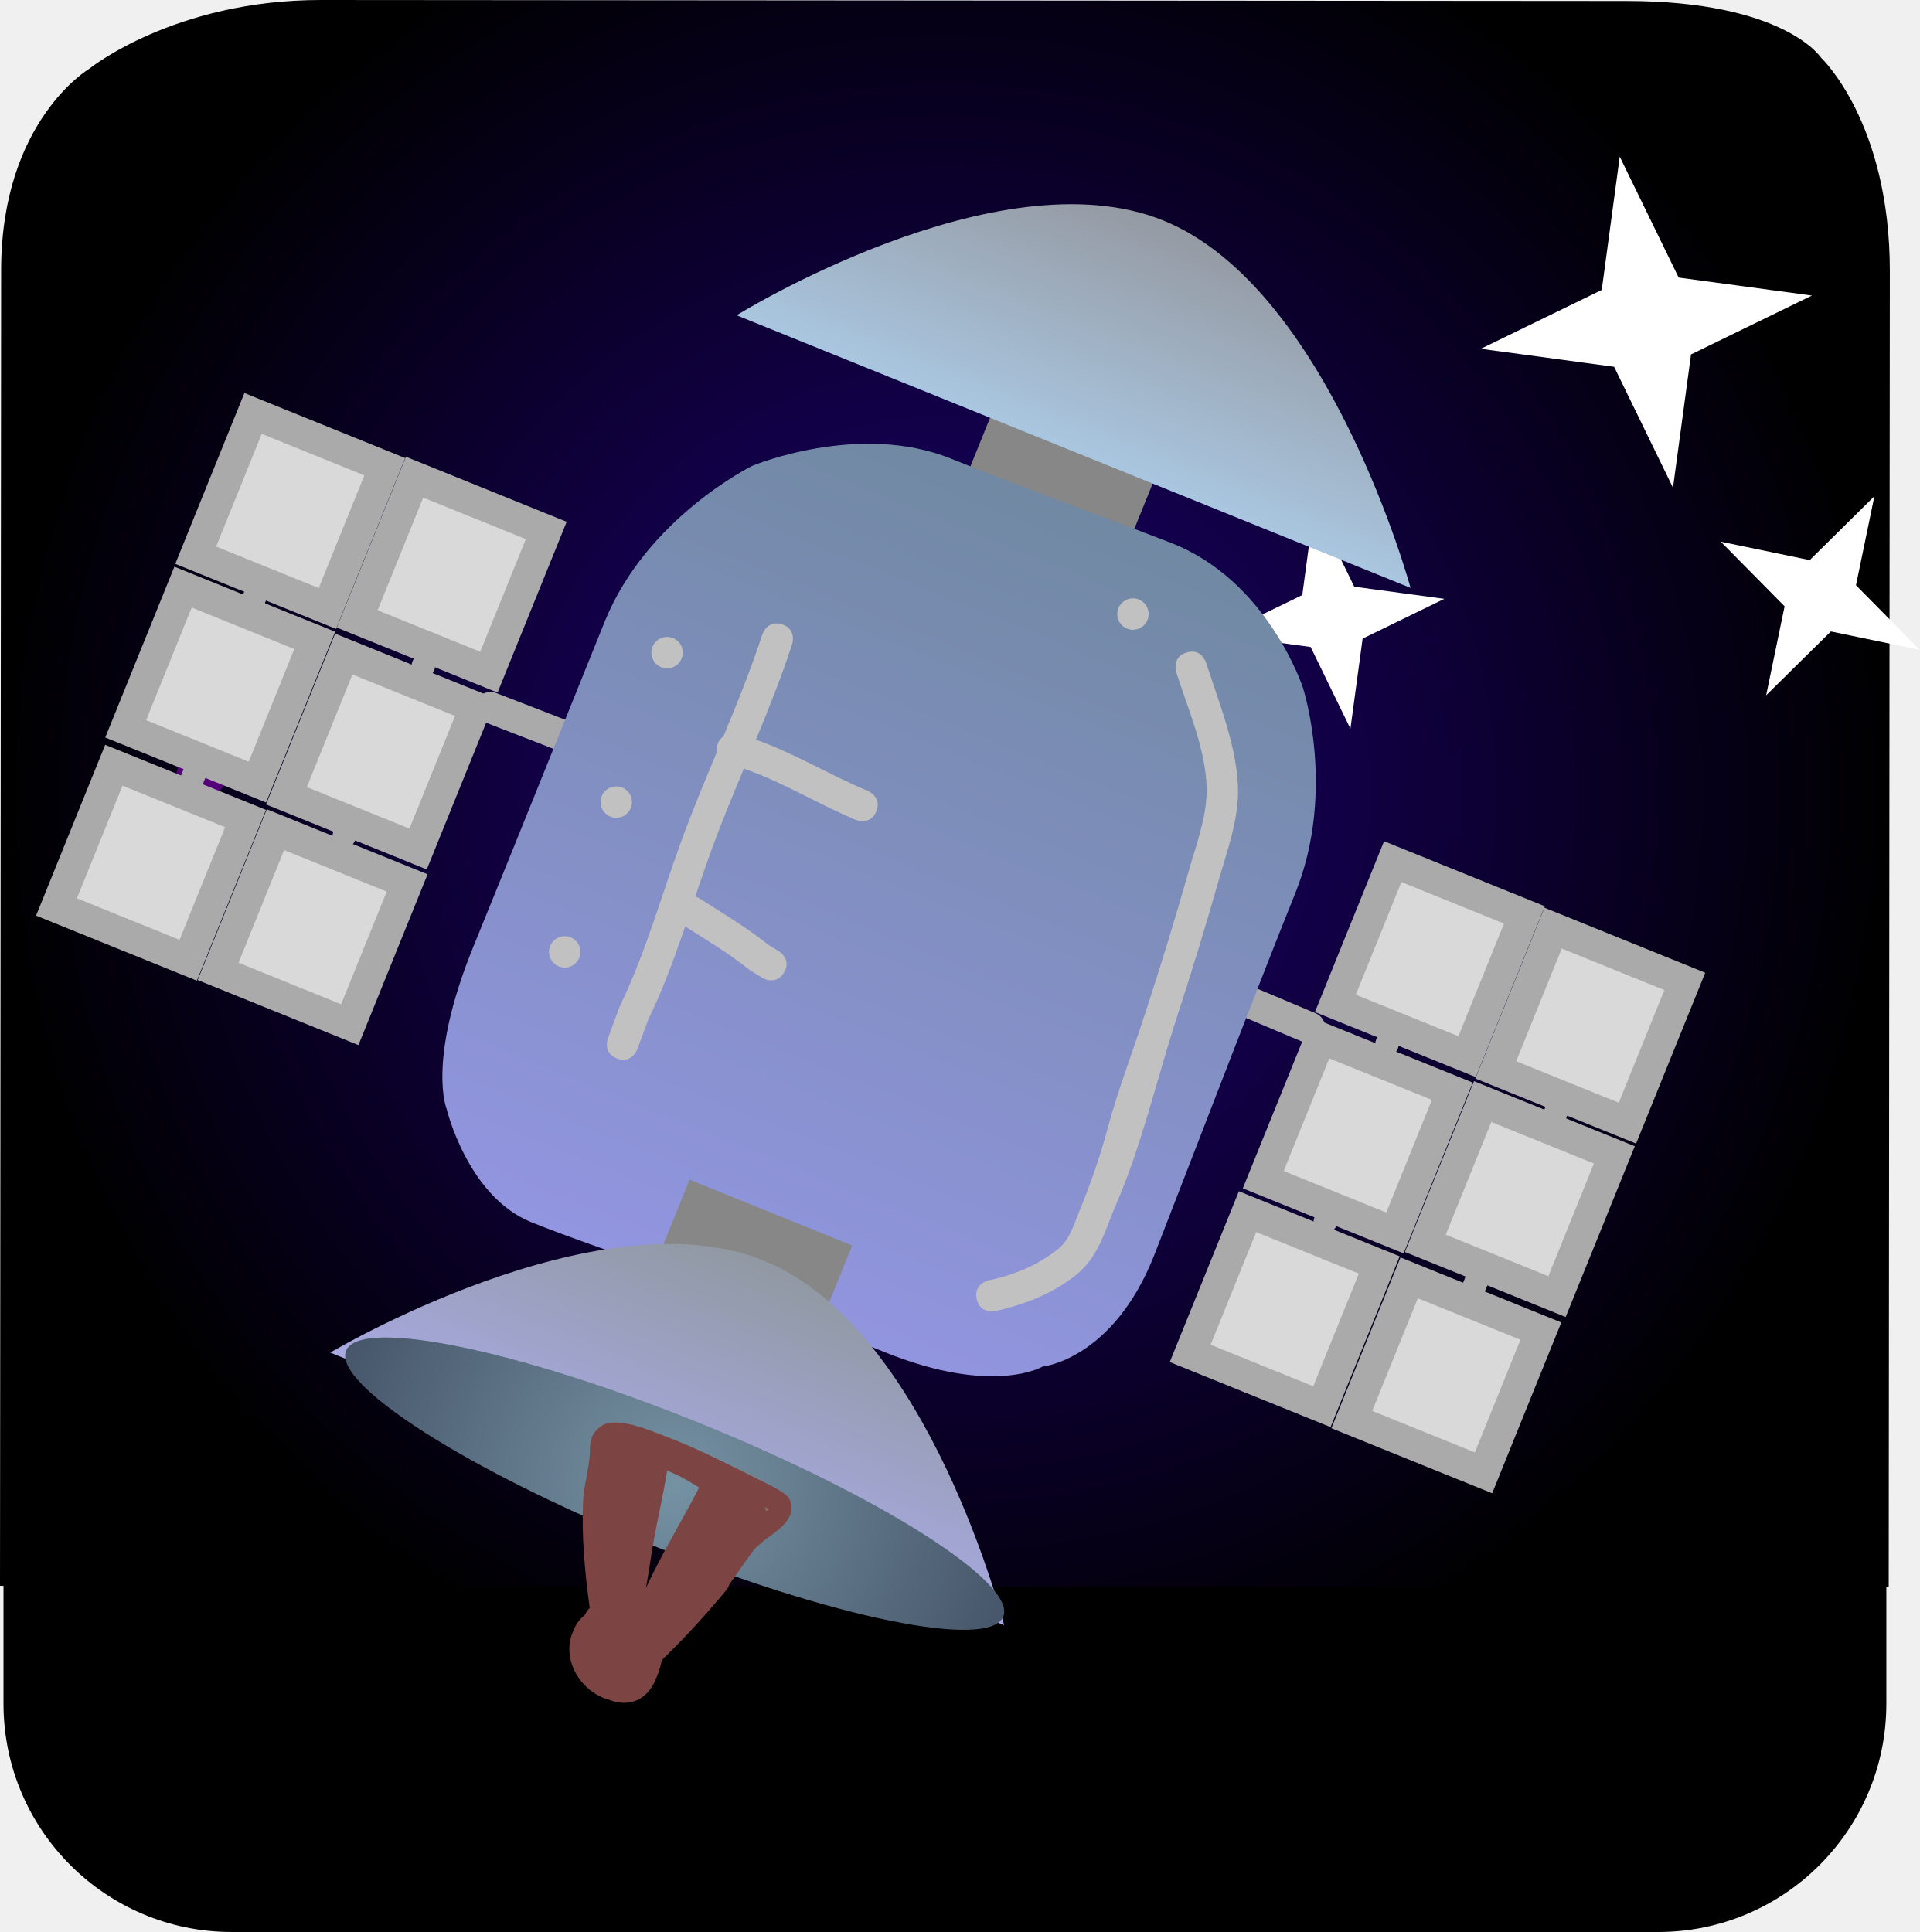
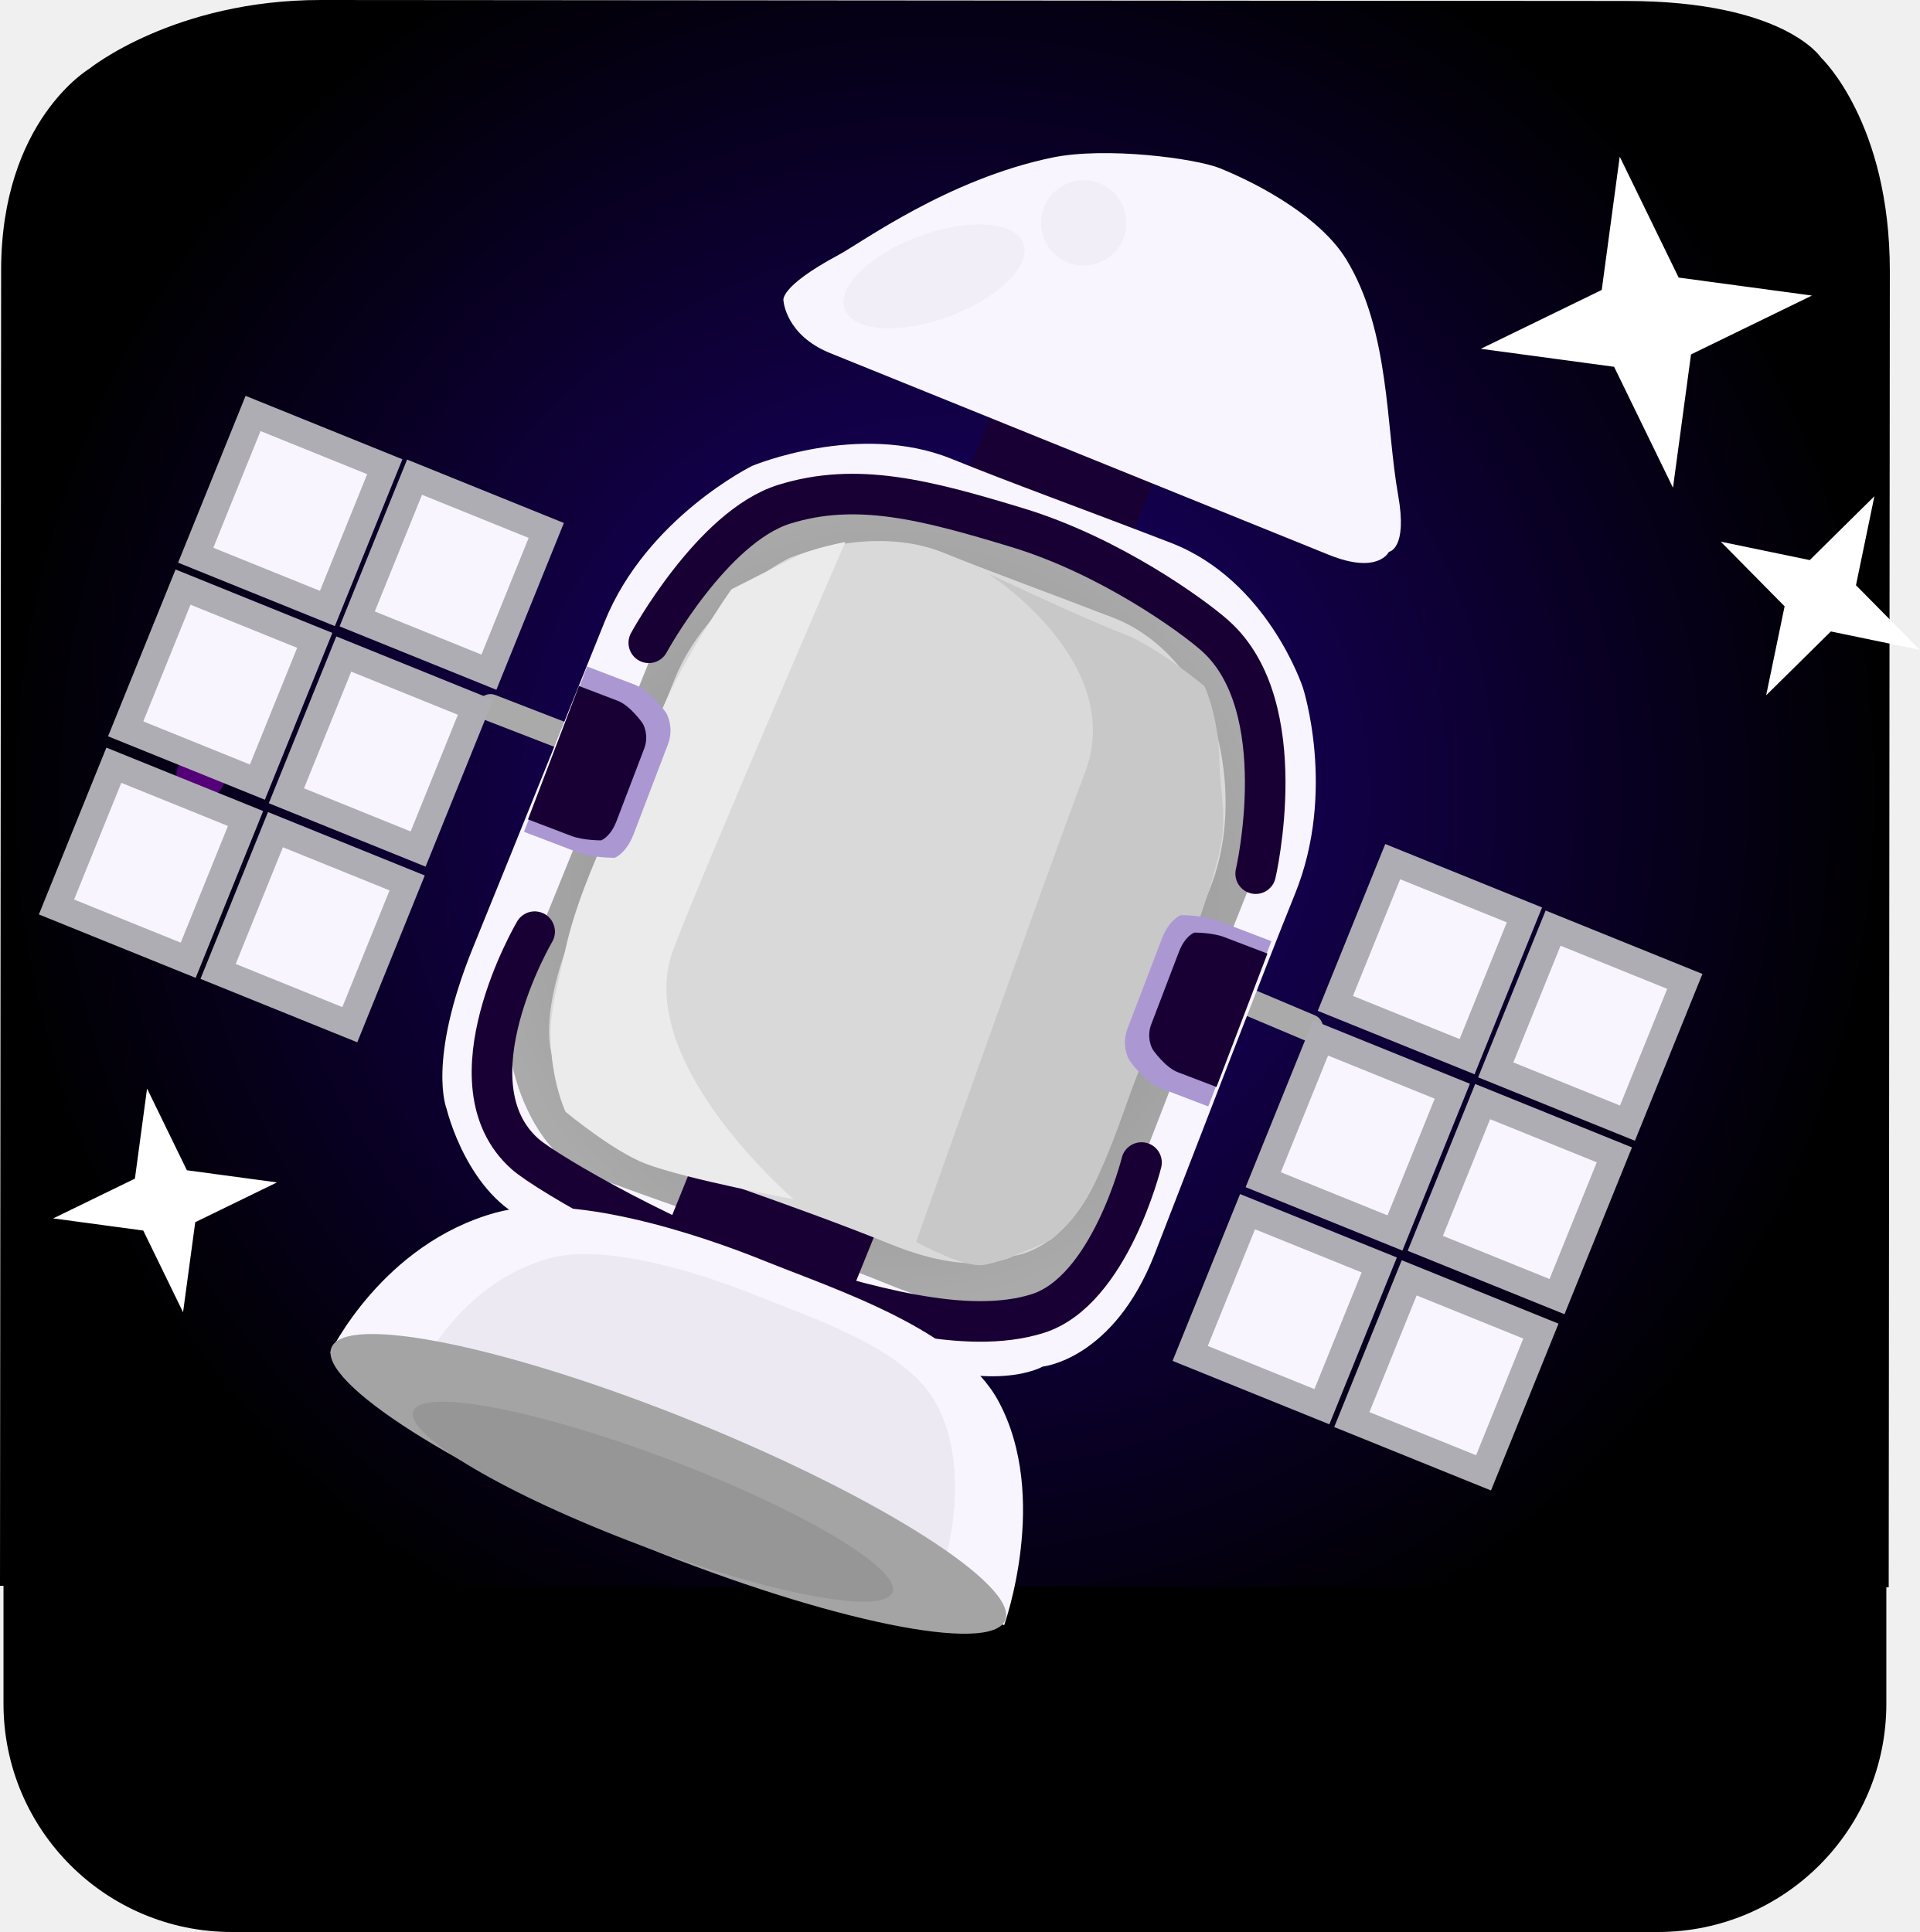
- <svg xmlns="http://www.w3.org/2000/svg" version="1.1" width="305.893" height="307.889" viewBox="0,0,305.893,307.889">
+ <svg xmlns="http://www.w3.org/2000/svg" version="1.1" width="354.893" height="357.209" viewBox="0,0,354.893,357.209">
  <defs>
-     <radialGradient cx="233.11" cy="158.308" r="150.556" gradientUnits="userSpaceOnUse" id="color-1">
+     <radialGradient cx="236.727" cy="148.633" r="174.674" gradientUnits="userSpaceOnUse" id="color-1">
      <stop offset="0" stop-color="#1e0077" />
      <stop offset="1" stop-color="#000000" />
    </radialGradient>
-     <linearGradient x1="298.899" y1="254.096" x2="316.616" y2="254.096" gradientUnits="userSpaceOnUse" id="color-2">
+     <linearGradient x1="313.055" y1="259.766" x2="333.611" y2="259.766" gradientUnits="userSpaceOnUse" id="color-2">
      <stop offset="0" stop-color="#ffffff" />
      <stop offset="1" stop-color="#ffffff" />
    </linearGradient>
-     <linearGradient x1="293.604" y1="203.881" x2="304.914" y2="203.881" gradientUnits="userSpaceOnUse" id="color-3">
+     <linearGradient x1="306.912" y1="201.507" x2="320.034" y2="201.507" gradientUnits="userSpaceOnUse" id="color-3">
      <stop offset="0" stop-color="#ffffff" />
      <stop offset="1" stop-color="#ffffff" />
    </linearGradient>
-     <linearGradient x1="251.129" y1="111.06" x2="199.153" y2="239.533" gradientUnits="userSpaceOnUse" id="color-4">
-       <stop offset="0" stop-color="#7189a3" />
-       <stop offset="1" stop-color="#9295e0" />
-     </linearGradient>
-     <linearGradient x1="268.284" y1="67.528" x2="253.61" y2="103.798" gradientUnits="userSpaceOnUse" id="color-5">
-       <stop offset="0" stop-color="#959aa3" />
-       <stop offset="1" stop-color="#a9c6e0" />
-     </linearGradient>
-     <linearGradient x1="203.531" y1="232.84" x2="188.857" y2="269.109" gradientUnits="userSpaceOnUse" id="color-6">
-       <stop offset="0" stop-color="#9199a3" />
-       <stop offset="1" stop-color="#a7a9e0" />
-     </linearGradient>
-     <radialGradient cx="190.053" cy="268.272" r="56.484" gradientUnits="userSpaceOnUse" id="color-7">
-       <stop offset="0" stop-color="#7592a3" />
-       <stop offset="1" stop-color="#47566a" />
+     <radialGradient cx="226.319" cy="169.139" r="74.459" gradientUnits="userSpaceOnUse" id="color-4">
+       <stop offset="0" stop-color="#868686" />
+       <stop offset="1" stop-color="#aaaaaa" />
    </radialGradient>
  </defs>
-   <g transform="translate(-82.55316,-31.83288)">
+   <g transform="translate(-62.05373,-1.89894)">
    <g data-paper-data="{&quot;isPaintingLayer&quot;:true}" fill-rule="nonzero" stroke-linejoin="miter" stroke-miterlimit="10" stroke-dasharray="" stroke-dashoffset="0" style="mix-blend-mode: normal">
-       <path d="M346.73,339.722h-227.24c-20.092,0 -36.38,-16.288 -36.38,-36.38v-49.48h300v49.48c0,20.092 -16.288,36.38 -36.38,36.38z" fill="#000000" stroke="none" stroke-width="1" stroke-linecap="butt" />
-       <path d="M383.523,241.724c-0.02,23.78 -0.037,43.058 -0.037,43.058l-300.933,-0.226c0,0 0.017,-19.278 0.037,-43.058l0.143,-166.645c0.02,-23.78 14.037,-32.058 14.037,-32.058c0,0 13.543,-10.979 36.942,-10.962c36.722,0.028 146.887,0.11 208,0.156c25.149,0.019 30.991,9.031 30.991,9.031c0,0 10.983,10.278 10.963,34.058z" fill="url(#color-1)" stroke="none" stroke-width="1" stroke-linecap="butt" />
-       <path d="M350.018,76.068l21.235,2.866l-19.265,9.381l-2.872,21.244l-9.382,-19.272l-21.235,-2.866l19.265,-9.381l2.865,-21.242z" fill="#ffffff" stroke="none" stroke-width="1" stroke-linecap="butt" />
-       <path d="M298.329,125.33l14.349,1.937l-13.018,6.339l-1.941,14.355l-6.34,-13.023l-14.349,-1.937l13.018,-6.339l1.936,-14.354z" fill="#ffffff" stroke="none" stroke-width="1" stroke-linecap="butt" />
-       <path d="M378.271,125.098l10.175,10.302l-14.178,-2.938l-10.309,10.177l2.94,-14.183l-10.175,-10.302l14.178,2.938l10.304,-10.179z" fill="#ffffff" stroke="none" stroke-width="1" stroke-linecap="butt" />
-       <path d="M316.616,254.096c0,4.891 -3.966,8.856 -8.859,8.856c-4.893,0 -8.859,-3.965 -8.859,-8.856c0,-4.891 3.966,-8.856 8.859,-8.856c4.893,0 8.859,3.965 8.859,8.856z" fill="url(#color-2)" stroke="none" stroke-width="0" stroke-linecap="butt" />
-       <path d="M304.914,203.881c0,3.122 -2.532,5.653 -5.655,5.653c-3.123,0 -5.655,-2.531 -5.655,-5.653c0,-3.122 2.532,-5.653 5.655,-5.653c3.123,0 5.655,2.531 5.655,5.653z" fill="url(#color-3)" stroke="none" stroke-width="0" stroke-linecap="butt" />
-       <path d="M118.428,155.5c0,2.07 -1.743,3.748 -3.893,3.748c-2.15,0 -3.893,-1.678 -3.893,-3.748c0,-2.07 1.743,-3.748 3.893,-3.748c2.15,0 3.893,1.678 3.893,3.748z" fill="#530079" stroke="none" stroke-width="0" stroke-linecap="butt" />
-       <path d="M182.896,153.198l-22.184,-8.593" fill="none" stroke="#aaaaaa" stroke-width="5" stroke-linecap="round" />
-       <path d="M113.735,120.311l9.138,-22.588l20.985,8.49l-9.138,22.588z" fill="#d9d9d9" stroke="#aaaaaa" stroke-width="5" stroke-linecap="butt" />
-       <path d="M139.466,130.464l9.138,-22.588l20.985,8.49l-9.138,22.588z" fill="#d9d9d9" stroke="#aaaaaa" stroke-width="5" stroke-linecap="butt" />
-       <path d="M128.188,158.648l9.138,-22.588l20.985,8.49l-9.138,22.588z" fill="#d9d9d9" stroke="#aaaaaa" stroke-width="5" stroke-linecap="butt" />
-       <path d="M102.579,147.983l9.138,-22.588l20.985,8.49l-9.138,22.588z" fill="#d9d9d9" stroke="#aaaaaa" stroke-width="5" stroke-linecap="butt" />
-       <path d="M117.303,186.639l9.138,-22.588l20.985,8.49l-9.138,22.588z" fill="#d9d9d9" stroke="#aaaaaa" stroke-width="5" stroke-linecap="butt" />
-       <path d="M91.554,176.372l9.138,-22.588l20.985,8.49l-9.138,22.588z" fill="#d9d9d9" stroke="#aaaaaa" stroke-width="5" stroke-linecap="butt" />
-       <path d="M124.796,127.846c0.026,0.475 -0.052,1.721 -1.536,1.982c-1.842,0.324 -2.166,-1.518 -2.166,-1.518l0.069,-1.513c0.276,-0.604 0.552,-1.207 0.828,-1.811c0,0 0.778,-1.701 2.479,-0.923c1.701,0.778 0.923,2.479 0.923,2.479c-0.199,0.435 -0.398,0.869 -0.596,1.304z" fill="#aaaaaa" stroke="none" stroke-width="0.5" stroke-linecap="butt" />
-       <path d="M148.274,137.236c0.387,-0.958 1.478,-1.42 2.435,-1.032c0.958,0.387 1.42,1.478 1.032,2.435c-0.387,0.958 -1.478,1.42 -2.435,1.032c-0.958,-0.387 -1.42,-1.478 -1.032,-2.435z" fill="#aaaaaa" stroke="none" stroke-width="0.5" stroke-linecap="butt" />
-       <path d="M139.188,165.645c-0.002,0.005 -0.003,0.009 -0.004,0.014c0,0 -0.579,1.778 -2.358,1.199c-1.778,-0.579 -1.199,-2.358 -1.199,-2.358c0.197,-0.604 0.393,-1.208 0.59,-1.812l1.77,1.272l1.787,-0.114c-0.123,0.378 -0.246,0.756 -0.369,1.134l0.069,0.049c0,0 -0.076,0.294 -0.285,0.615z" fill="#aaaaaa" stroke="none" stroke-width="0.5" stroke-linecap="butt" />
-       <path d="M115.157,152.786c1.512,1.101 0.411,2.613 0.411,2.613l-0.207,0.19c-0.243,0.601 -0.486,1.202 -0.73,1.803c0,0 -0.701,1.734 -2.435,1.032c-1.734,-0.701 -1.032,-2.435 -1.032,-2.435c0.243,-0.601 0.486,-1.202 0.73,-1.803l0.651,-0.989c0,0 1.101,-1.512 2.613,-0.411z" fill="#aaaaaa" stroke="none" stroke-width="0.5" stroke-linecap="butt" />
-       <path d="M269.286,186.365l21.918,9.249" data-paper-data="{&quot;index&quot;:null}" fill="none" stroke="#aaaaaa" stroke-width="5" stroke-linecap="round" />
-       <path d="M320.873,202.329l9.138,-22.588l20.985,8.49l-9.138,22.588z" data-paper-data="{&quot;index&quot;:null}" fill="#d9d9d9" stroke="#aaaaaa" stroke-width="5" stroke-linecap="butt" />
-       <path d="M295.321,191.734l9.138,-22.588l20.985,8.49l-9.138,22.588z" data-paper-data="{&quot;index&quot;:null}" fill="#d9d9d9" stroke="#aaaaaa" stroke-width="5" stroke-linecap="butt" />
-       <path d="M283.829,219.832l9.138,-22.588l20.985,8.49l-9.138,22.588z" data-paper-data="{&quot;index&quot;:null}" fill="#d9d9d9" stroke="#aaaaaa" stroke-width="5" stroke-linecap="butt" />
-       <path d="M309.65,229.974l9.138,-22.588l20.985,8.49l-9.138,22.588z" data-paper-data="{&quot;index&quot;:null}" fill="#d9d9d9" stroke="#aaaaaa" stroke-width="5" stroke-linecap="butt" />
-       <path d="M272.189,247.518l9.138,-22.588l20.985,8.49l-9.138,22.588z" data-paper-data="{&quot;index&quot;:null}" fill="#d9d9d9" stroke="#aaaaaa" stroke-width="5" stroke-linecap="butt" />
-       <path d="M297.943,258.061l9.138,-22.588l20.985,8.49l-9.138,22.588z" data-paper-data="{&quot;index&quot;:null}" fill="#d9d9d9" stroke="#aaaaaa" stroke-width="5" stroke-linecap="butt" />
-       <path d="M329.148,207.192c0,0 0.624,-1.763 2.387,-1.139c1.763,0.624 1.139,2.387 1.139,2.387c-0.221,0.626 -0.443,1.252 -0.664,1.878l-1.002,1.135c0,0 -1.514,1.098 -2.612,-0.415c-0.885,-1.22 -0.074,-2.169 0.274,-2.493c0.159,-0.451 0.319,-0.901 0.478,-1.352z" data-paper-data="{&quot;index&quot;:null}" fill="#aaaaaa" stroke="none" stroke-width="0.5" stroke-linecap="butt" />
-       <path d="M302.833,200c-0.958,-0.387 -1.42,-1.478 -1.032,-2.435c0.387,-0.958 1.478,-1.42 2.435,-1.032c0.958,0.387 1.42,1.478 1.032,2.435c-0.387,0.958 -1.478,1.42 -2.435,1.032z" data-paper-data="{&quot;index&quot;:null}" fill="#aaaaaa" stroke="none" stroke-width="0.5" stroke-linecap="butt" />
-       <path d="M292.267,225.062l0.083,0.012c0.174,-0.357 0.349,-0.714 0.523,-1.072l1.205,1.325l2.157,0.316c-0.279,0.571 -0.557,1.142 -0.836,1.713c0,0 -0.82,1.681 -2.501,0.86c-1.681,-0.82 -0.86,-2.501 -0.86,-2.501c0.002,-0.004 0.004,-0.009 0.006,-0.013c0.073,-0.376 0.223,-0.64 0.223,-0.64z" data-paper-data="{&quot;index&quot;:null}" fill="#aaaaaa" stroke="none" stroke-width="0.5" stroke-linecap="butt" />
-       <path d="M319.849,235.282l-0.22,1.164c-0.243,0.601 -0.486,1.202 -0.73,1.803c0,0 -0.701,1.734 -2.435,1.032c-1.734,-0.701 -1.032,-2.435 -1.032,-2.435c0.243,-0.601 0.486,-1.202 0.73,-1.803l-0.017,-0.281c0,0 0.26,-1.852 2.112,-1.592c1.852,0.26 1.592,2.112 1.592,2.112z" data-paper-data="{&quot;index&quot;:null}" fill="#aaaaaa" stroke="none" stroke-width="0.5" stroke-linecap="butt" />
-       <path d="M231.87,119.254l9.511,-23.508l25.909,10.482l-9.511,23.508z" fill="#878787" stroke="none" stroke-width="0" stroke-linecap="butt" />
-       <path d="M153.715,208.546c0,0 -3.183,-7.58 4.25,-25.823c7.664,-18.809 16.053,-39.761 20.935,-51.828c6.704,-16.57 23.506,-24.822 23.506,-24.822c0,0 16.973,-7.098 31.71,-1.136c10.221,4.135 19.308,7.361 34.961,13.388c15.508,5.971 21.077,23.104 21.077,23.104c0,0 5.359,16.491 -1.248,32.824c-5.207,12.871 -14.61,37.473 -22.359,57.388c-6.574,16.896 -17.869,17.972 -17.869,17.972c0,0 -7.888,4.727 -25.303,-2.351c-20.345,-8.269 -45.489,-16.335 -56.171,-20.657c-10.177,-4.117 -13.488,-18.061 -13.488,-18.061z" fill="url(#color-4)" stroke="none" stroke-width="NaN" stroke-linecap="butt" />
-       <path d="M199.921,82.077c0,0 41.571,-25.791 67.981,-15.107c26.409,10.684 39.397,58.549 39.397,58.549z" fill="url(#color-5)" stroke="none" stroke-width="0" stroke-linecap="butt" />
-       <path d="M182.91,243.342l9.511,-23.508l25.909,10.482l-9.511,23.508z" data-paper-data="{&quot;index&quot;:null}" fill="#878787" stroke="none" stroke-width="0" stroke-linecap="butt" />
-       <path d="M135.168,247.388c0,0 42.616,-25.369 69.025,-14.684c26.409,10.684 38.353,58.126 38.353,58.126z" data-paper-data="{&quot;index&quot;:null}" fill="url(#color-6)" stroke="none" stroke-width="0" stroke-linecap="butt" />
-       <path d="M186.137,277.953c-28.918,-11.699 -50.608,-25.518 -48.445,-30.864c2.163,-5.346 27.359,-0.196 56.277,11.503c28.918,11.699 50.608,25.518 48.445,30.864c-2.163,5.346 -27.359,0.196 -56.277,-11.503z" data-paper-data="{&quot;index&quot;:null}" fill="url(#color-7)" stroke="none" stroke-width="0" stroke-linecap="butt" />
-       <path d="M198.514,279.947c-1.458,-1.171 -0.287,-2.629 -0.287,-2.629l0.623,-0.775c0.972,-1.269 2.204,-4.447 3.988,-4.965c-0.558,-0.219 -1.033,-0.612 -1.555,-0.907c-1.712,-0.966 -3.483,-1.596 -5.294,-2.344c-5.595,-2.31 -11.421,-4.225 -17.215,-5.99c0,0 -1.789,-0.545 -1.244,-2.334c0.545,-1.789 2.334,-1.244 2.334,-1.244c7.152,2.179 14.586,4.459 21.371,7.63c1.785,0.834 5.86,2.671 5.95,5.072c0.041,1.088 -1.117,1.878 -1.795,2.73c-1.23,1.546 -2.343,3.007 -3.562,4.617l-0.684,0.852c0,0 -1.171,1.458 -2.629,0.287z" fill="#7c7c7c" stroke="none" stroke-width="0.5" stroke-linecap="butt" />
-       <path d="M178.192,259.215c2.37,-1.89 7.975,0.614 10.394,1.52c5.152,1.929 9.858,4.418 14.777,6.851c1.202,0.594 4.515,2.109 4.966,3.122c1.471,3.306 -2.345,5.26 -4.252,6.795c-0.409,0.379 -0.823,0.748 -1.241,1.113c-1.42,1.875 -2.708,3.817 -4.062,5.692c-0.125,0.484 -0.406,0.822 -0.406,0.822c-3.264,3.932 -6.669,7.715 -10.366,11.249c-0.034,0.22 -0.079,0.439 -0.133,0.655c-0.204,0.804 -0.464,1.637 -0.845,2.405c-0.229,0.583 -0.519,1.132 -0.877,1.609c-1.758,2.338 -4.3,2.576 -6.584,1.652c-4.2,-1.112 -7.544,-6.021 -5.841,-10.548c0.612,-1.628 1.158,-2.218 2.057,-3.004c0.237,-0.503 0.489,-0.899 0.734,-1.056c-0.763,-5.599 -1.297,-11.213 -1.066,-16.88c0.122,-2.991 1.174,-5.831 1.101,-8.757c0,0 -0.004,-0.348 0.141,-0.746c0.019,-0.805 0.406,-1.62 1.504,-2.495zM204.922,272.254c-0.17,-0.079 -0.34,-0.158 -0.51,-0.237c0.091,0.191 0.168,0.393 0.228,0.606c0.316,-0.137 0.512,-0.263 0.282,-0.37zM186.706,277.372c-0.449,2.508 -0.763,5.01 -1.223,7.491c2.538,-5.472 5.699,-10.604 8.467,-15.973c-1.673,-1.024 -3.217,-1.987 -5.107,-2.677c-0.583,3.741 -1.469,7.429 -2.137,11.158z" fill="#7d4444" stroke="none" stroke-width="0.5" stroke-linecap="butt" />
-       <path d="M186.342,135.839c0,-1.381 1.119,-2.5 2.5,-2.5c1.381,0 2.5,1.119 2.5,2.5c0,1.381 -1.119,2.5 -2.5,2.5c-1.381,0 -2.5,-1.119 -2.5,-2.5z" fill="#c1c1c1" stroke="none" stroke-width="0.5" stroke-linecap="butt" />
-       <path d="M178.245,159.655c0,-1.381 1.119,-2.5 2.5,-2.5c1.381,0 2.5,1.119 2.5,2.5c0,1.381 -1.119,2.5 -2.5,2.5c-1.381,0 -2.5,-1.119 -2.5,-2.5z" fill="#c1c1c1" stroke="none" stroke-width="0.5" stroke-linecap="butt" />
-       <path d="M170.03,183.53c0,-1.381 1.119,-2.5 2.5,-2.5c1.381,0 2.5,1.119 2.5,2.5c0,1.381 -1.119,2.5 -2.5,2.5c-1.381,0 -2.5,-1.119 -2.5,-2.5z" fill="#c1c1c1" stroke="none" stroke-width="0.5" stroke-linecap="butt" />
-       <path d="M196.798,150.803c0.174,-0.821 0.565,-1.308 1.008,-1.592c2.229,-5.36 4.408,-10.74 6.212,-16.275c0,0 0.775,-2.377 3.152,-1.602c2.377,0.775 1.602,3.152 1.602,3.152c-1.688,5.172 -3.699,10.21 -5.773,15.222c6.225,2.199 11.751,5.644 17.833,8.17c0,0 2.308,0.962 1.346,3.269c-0.962,2.308 -3.269,1.346 -3.269,1.346c-6.073,-2.538 -11.589,-6.021 -17.834,-8.163c-1.807,4.334 -3.601,8.674 -5.212,13.089c-3.258,8.934 -5.803,18.235 -9.98,26.784c-0.32,0.868 -0.639,1.735 -0.959,2.603l-0.826,2.243c0,0 -0.864,2.346 -3.21,1.482c-2.346,-0.864 -1.482,-3.21 -1.482,-3.21l0.828,-2.248c0.35,-0.945 0.7,-1.889 1.051,-2.834c4.119,-8.478 6.643,-17.672 9.877,-26.522c1.722,-4.711 3.652,-9.336 5.583,-13.96c-0.034,-0.28 -0.022,-0.597 0.054,-0.955z" fill="#c1c1c1" stroke="none" stroke-width="0.5" stroke-linecap="butt" />
-       <path d="M207.462,186.846c-1.306,2.131 -3.438,0.825 -3.438,0.825l-2.093,-1.307c-3.335,-2.693 -7.049,-4.857 -10.657,-7.171c0,0 -2.104,-1.35 -0.754,-3.454c1.35,-2.104 3.454,-0.754 3.454,-0.754c3.764,2.414 7.604,4.686 11.092,7.485l1.571,0.939c0,0 2.131,1.306 0.825,3.438z" fill="#c1c1c1" stroke="none" stroke-width="0.5" stroke-linecap="butt" />
-       <path d="M238.172,238.856c-0.542,-2.44 1.898,-2.983 1.898,-2.983l1,-0.221c3.749,-0.925 7.028,-2.367 10.08,-4.773c1.784,-1.407 2.533,-3.926 3.339,-5.914c1.832,-4.52 3.25,-8.467 4.516,-13.197c1.696,-6.337 4.113,-12.538 6.119,-18.782c2.407,-7.383 4.666,-14.674 6.77,-22.135c1.175,-4.164 2.903,-8.64 2.919,-13.025c0.023,-6.175 -2.992,-13.022 -4.848,-18.865c0,0 -0.756,-2.383 1.626,-3.139c2.383,-0.756 3.139,1.626 3.139,1.626c2.047,6.449 5.062,13.678 5.081,20.494c0.014,4.811 -1.816,9.711 -3.109,14.278c-2.128,7.514 -4.397,14.869 -6.822,22.306c-3.075,9.564 -5.453,19.884 -9.423,29.065c-1.675,3.873 -2.768,8.328 -6.152,11.167c-3.483,2.923 -7.673,4.646 -12.023,5.746l-1.128,0.252c0,0 -2.44,0.542 -2.983,-1.898z" fill="#c1c1c1" stroke="none" stroke-width="0.5" stroke-linecap="butt" />
-       <path d="M260.57,129.693c0,-1.381 1.119,-2.5 2.5,-2.5c1.381,0 2.5,1.119 2.5,2.5c0,1.381 -1.119,2.5 -2.5,2.5c-1.381,0 -2.5,-1.119 -2.5,-2.5z" fill="#c1c1c1" stroke="none" stroke-width="0.5" stroke-linecap="butt" />
+       <path d="M368.548,359.108h-263.641c-23.311,0 -42.208,-18.897 -42.208,-42.208v-57.406h348.056v57.406c0,23.311 -18.897,42.208 -42.208,42.208z" fill="#000000" stroke="none" stroke-width="1" stroke-linecap="butt" />
+       <path d="M411.235,245.412c-0.024,27.59 -0.043,49.956 -0.043,49.956l-349.138,-0.262c0,0 0.019,-22.366 0.043,-49.956l0.166,-193.34c0.024,-27.59 16.286,-37.193 16.286,-37.193c0,0 15.712,-12.738 42.859,-12.718c42.605,0.032 170.416,0.128 241.319,0.181c29.177,0.022 35.955,10.478 35.955,10.478c0,0 12.743,11.924 12.719,39.514z" fill="url(#color-1)" stroke="none" stroke-width="1" stroke-linecap="butt" />
+       <path d="M372.362,53.22l24.636,3.325l-22.351,10.884l-3.332,24.647l-10.885,-22.36l-24.636,-3.325l22.351,-10.884l3.324,-24.645z" fill="#ffffff" stroke="none" stroke-width="1" stroke-linecap="butt" />
+       <path d="M96.6,218.27l16.648,2.247l-15.103,7.354l-2.252,16.655l-7.355,-15.109l-16.648,-2.247l15.103,-7.354l2.246,-16.654z" fill="#ffffff" stroke="none" stroke-width="1" stroke-linecap="butt" />
+       <path d="M405.142,110.104l11.805,11.952l-16.449,-3.408l-11.96,11.807l3.411,-16.455l-11.805,-11.952l16.449,3.408l11.955,-11.81z" fill="#ffffff" stroke="none" stroke-width="1" stroke-linecap="butt" />
+       <path d="M333.611,259.766c0,5.675 -4.602,10.275 -10.278,10.275c-5.676,0 -10.278,-4.6 -10.278,-10.275c0,-5.675 4.602,-10.275 10.278,-10.275c5.676,0 10.278,4.6 10.278,10.275z" fill="url(#color-2)" stroke="none" stroke-width="0" stroke-linecap="butt" />
+       <path d="M320.034,201.507c0,3.622 -2.937,6.559 -6.561,6.559c-3.623,0 -6.561,-2.936 -6.561,-6.559c0,-3.622 2.937,-6.559 6.561,-6.559c3.623,0 6.561,2.936 6.561,6.559z" fill="url(#color-3)" stroke="none" stroke-width="0" stroke-linecap="butt" />
+       <path d="M103.675,145.376c0,2.401 -2.022,4.348 -4.517,4.348c-2.495,0 -4.517,-1.947 -4.517,-4.348c0,-2.401 2.022,-4.348 4.517,-4.348c2.495,0 4.517,1.947 4.517,4.348z" fill="#530079" stroke="none" stroke-width="0" stroke-linecap="butt" />
+       <path d="M178.47,142.705l-25.737,-9.97" fill="none" stroke="#aaaaaa" stroke-width="5" stroke-linecap="round" />
+       <path d="M98.231,104.55l10.602,-26.207l24.347,9.85l-10.602,26.207z" fill="#f8f5ff" stroke="#afadb4" stroke-width="5" stroke-linecap="butt" />
+       <path d="M128.084,116.33l10.602,-26.207l24.347,9.85l-10.602,26.207z" fill="#f8f5ff" stroke="#afadb4" stroke-width="5" stroke-linecap="butt" />
+       <path d="M114.999,149.029l10.602,-26.207l24.347,9.85l-10.602,26.207z" fill="#f8f5ff" stroke="#afadb4" stroke-width="5" stroke-linecap="butt" />
+       <path d="M85.287,136.655l10.602,-26.207l24.347,9.85l-10.602,26.207z" fill="#f8f5ff" stroke="#afadb4" stroke-width="5" stroke-linecap="butt" />
+       <path d="M102.37,181.503l10.602,-26.207l24.347,9.85l-10.602,26.207z" fill="#f8f5ff" stroke="#afadb4" stroke-width="5" stroke-linecap="butt" />
+       <path d="M72.497,169.591l10.602,-26.207l24.347,9.85l-10.602,26.207z" fill="#f8f5ff" stroke="#afadb4" stroke-width="5" stroke-linecap="butt" />
+       <path d="M278.699,181.186l25.429,10.731" data-paper-data="{&quot;index&quot;:null}" fill="none" stroke="#aaaaaa" stroke-width="5" stroke-linecap="round" />
+       <path d="M338.55,199.707l10.602,-26.207l24.347,9.85l-10.602,26.207z" data-paper-data="{&quot;index&quot;:null}" fill="#f8f5ff" stroke="#afadb4" stroke-width="5" stroke-linecap="butt" />
+       <path d="M308.904,187.415l10.602,-26.207l24.347,9.85l-10.602,26.207z" data-paper-data="{&quot;index&quot;:null}" fill="#f8f5ff" stroke="#afadb4" stroke-width="5" stroke-linecap="butt" />
+       <path d="M295.572,220.013l10.602,-26.207l24.347,9.85l-10.602,26.207z" data-paper-data="{&quot;index&quot;:null}" fill="#f8f5ff" stroke="#afadb4" stroke-width="5" stroke-linecap="butt" />
+       <path d="M325.529,231.78l10.602,-26.207l24.347,9.85l-10.602,26.207z" data-paper-data="{&quot;index&quot;:null}" fill="#f8f5ff" stroke="#afadb4" stroke-width="5" stroke-linecap="butt" />
+       <path d="M282.067,252.134l10.602,-26.207l24.347,9.85l-10.602,26.207z" data-paper-data="{&quot;index&quot;:null}" fill="#f8f5ff" stroke="#afadb4" stroke-width="5" stroke-linecap="butt" />
+       <path d="M311.947,264.366l10.602,-26.207l24.347,9.85l-10.602,26.207z" data-paper-data="{&quot;index&quot;:null}" fill="#f8f5ff" stroke="#afadb4" stroke-width="5" stroke-linecap="butt" />
+       <path d="M235.289,103.324l11.034,-27.274l30.06,12.161l-11.034,27.274z" fill="#190034" stroke="none" stroke-width="0" stroke-linecap="butt" />
+       <path d="M144.614,206.92c0,0 -3.693,-8.794 4.931,-29.96c8.892,-21.822 18.624,-46.13 24.288,-60.13c7.777,-19.224 27.271,-28.798 27.271,-28.798c0,0 19.691,-8.235 36.789,-1.318c11.858,4.797 22.401,8.54 40.561,15.533c17.992,6.927 24.453,26.805 24.453,26.805c0,0 6.218,19.133 -1.448,38.082c-6.042,14.933 -16.95,43.475 -25.941,66.581c-7.628,19.603 -20.731,20.851 -20.731,20.851c0,0 -9.152,5.485 -29.356,-2.727c-23.604,-9.594 -52.776,-18.952 -65.169,-23.966c-11.807,-4.777 -15.648,-20.954 -15.648,-20.954z" fill="#f8f5ff" stroke="none" stroke-width="NaN" stroke-linecap="butt" />
+       <path d="M157.269,200.895c0,0 -3.19,-7.596 4.259,-25.877c7.68,-18.848 16.086,-39.844 20.978,-51.937c6.718,-16.605 23.555,-24.874 23.555,-24.874c0,0 17.008,-7.113 31.776,-1.138c10.242,4.144 19.349,7.377 35.034,13.416c15.54,5.983 21.121,23.153 21.121,23.153c0,0 5.371,16.526 -1.251,32.893c-5.218,12.898 -14.641,37.551 -22.406,57.509c-6.588,16.932 -17.906,18.01 -17.906,18.01c0,0 -7.904,4.737 -25.356,-2.356c-20.388,-8.287 -45.584,-16.369 -56.289,-20.7c-10.198,-4.126 -13.516,-18.098 -13.516,-18.098z" fill="url(#color-4)" stroke="none" stroke-width="NaN" stroke-linecap="butt" />
+       <path d="M217.077,49.024c4.377,-2.346 20.135,-13.955 39.411,-17.975c9.984,-2.082 26.602,0.149 31.047,1.947c7.593,3.072 18.699,9.164 23.423,16.926c8.033,13.2 7.276,30.807 9.552,43.543c1.786,9.995 -1.708,10.46 -1.708,10.46c0,0 -1.951,4.259 -11.105,0.555c-25.806,-10.44 -77.064,-31.178 -92.187,-37.296c-8.224,-3.327 -8.621,-9.66 -8.621,-9.66c0,0 -1.022,-2.491 10.188,-8.501z" fill="#f8f5ff" stroke="none" stroke-width="0" stroke-linecap="butt" />
+       <path d="M273.07,216.84c0,0 -5.888,23.771 -19.231,27.936c-13.343,4.165 -31.945,-1.488 -48.934,-6.657c-17.138,-5.214 -41.645,-19.165 -45.809,-22.872c-14.694,-13.081 1.79,-41.091 1.79,-41.091" data-paper-data="{&quot;index&quot;:null}" fill="none" stroke="#190034" stroke-width="7.5" stroke-linecap="round" />
+       <path d="M178.486,245.915l12.28,-30.354l33.454,13.535l-12.28,30.354z" data-paper-data="{&quot;index&quot;:null}" fill="#190034" stroke="none" stroke-width="0" stroke-linecap="butt" />
+       <path d="M123.097,251.983c0,0 9.61,-20.098 30.595,-25.878c13.826,-3.809 37.318,3.918 49.488,8.842c13.123,5.309 36.225,12.695 43.42,25.975c9.605,17.727 1.076,41.462 1.076,41.462c0,0 -16.387,-6.63 -28.781,-11.644c-22.612,-9.148 -95.798,-38.757 -95.798,-38.757z" data-paper-data="{&quot;index&quot;:null}" fill="#f8f5ff" stroke="none" stroke-width="0" stroke-linecap="butt" />
+       <path d="M140.063,254.463c0,0 7.394,-15.463 23.539,-19.91c10.637,-2.93 28.712,3.015 38.075,6.803c10.097,4.085 27.871,9.768 33.407,19.985c7.39,13.639 0.828,31.901 0.828,31.901c0,0 -12.608,-5.101 -22.144,-8.959c-17.397,-7.038 -73.706,-29.819 -73.706,-29.819z" data-paper-data="{&quot;index&quot;:null}" fill="#ece9f3" stroke="none" stroke-width="0" stroke-linecap="butt" />
+       <path d="M180.944,287.767c-34.394,-13.915 -60.191,-30.35 -57.618,-36.709c2.573,-6.359 32.54,-0.233 66.934,13.681c34.394,13.915 60.191,30.35 57.618,36.709c-2.573,6.359 -32.54,0.233 -66.934,-13.681z" data-paper-data="{&quot;index&quot;:null}" fill="#a4a4a4" stroke="none" stroke-width="0" stroke-linecap="butt" />
+       <path d="M164.16,197.182c0,0 -2.861,-6.812 3.819,-23.206c6.887,-16.903 14.426,-35.731 18.813,-46.575c6.024,-14.891 21.124,-22.307 21.124,-22.307c0,0 15.252,-6.379 28.496,-1.021c9.185,3.716 17.351,6.615 31.418,12.031c13.936,5.366 18.941,20.763 18.941,20.763c0,0 4.816,14.82 -1.122,29.498c-4.68,11.567 -13.129,33.675 -20.093,51.572c-5.908,15.184 -16.058,16.151 -16.058,16.151c0,0 -7.089,4.248 -22.738,-2.113c-18.283,-7.431 -40.879,-14.679 -50.478,-18.563c-9.145,-3.7 -12.121,-16.23 -12.121,-16.23z" fill="#d9d9d9" stroke="none" stroke-width="NaN" stroke-linecap="butt" />
+       <path d="M284.713,128.764c0,0 2.686,5.681 2.774,14.18c0.047,4.569 1.4,9.953 0.155,15.708c-3.235,14.956 -13.015,35.26 -16.058,43.748c-2.226,6.209 -5.124,14.92 -8.604,20.893c-2.892,4.965 -6.632,7.817 -6.632,7.817c0,0 -8.61,4.174 -12.562,4.682c-3.833,0.493 -12.371,-4.289 -12.371,-4.289c0,0 24.945,-70.377 31.183,-86.704c7.838,-20.515 -17.947,-36.889 -17.947,-36.889c0,0 17.654,8.343 25.313,11.278c5.963,2.286 14.75,9.578 14.75,9.578z" data-paper-data="{&quot;index&quot;:null}" fill="#c8c8c8" stroke="none" stroke-width="0" stroke-linecap="butt" />
+       <path d="M166.592,207.457c0,0 -2.686,-5.681 -2.774,-14.18c-0.047,-4.569 1.482,-9.953 2.726,-15.708c3.235,-14.956 13.502,-32.613 16.545,-41.1c4.076,-11.37 14.174,-25.612 14.174,-25.612c0,0 9.29,-4.703 11.975,-6.077c2.983,-1.526 9.085,-2.672 9.085,-2.672c0,0 -25.539,58.942 -31.777,75.269c-7.838,20.515 22.198,46.235 22.198,46.235c0,0 -19.744,-3.642 -27.402,-6.577c-5.963,-2.286 -14.75,-9.578 -14.75,-9.578z" fill="#ebebeb" stroke="none" stroke-width="0" stroke-linecap="butt" />
+       <path d="M270.793,197.875c0,0 -1.542,-2.575 -0.318,-5.782c1.285,-3.367 4.208,-11.02 6.328,-16.574c1.4,-3.665 3.52,-4.413 3.52,-4.413c0,0 4.067,-0.042 6.856,1.023c3.117,1.19 9.902,3.781 9.902,3.781l-11.669,30.562c0,0 -5.89,-2.249 -8.851,-3.38c-2.982,-1.138 -5.768,-5.217 -5.768,-5.217z" fill="#ab98d2" stroke="none" stroke-width="0" stroke-linecap="butt" />
+       <path d="M275.13,195.934c0,0 -1.245,-2.078 -0.256,-4.667c1.038,-2.717 3.396,-8.894 5.108,-13.377c1.13,-2.958 2.841,-3.562 2.841,-3.562c0,0 3.283,-0.034 5.534,0.826c2.516,0.961 7.992,3.052 7.992,3.052l-9.418,24.667c0,0 -4.754,-1.815 -7.144,-2.728c-2.407,-0.919 -4.655,-4.211 -4.655,-4.211z" fill="#190034" stroke="none" stroke-width="0" stroke-linecap="butt" />
+       <path d="M185.212,133.729c0,0 1.542,2.575 0.318,5.782c-1.285,3.367 -4.208,11.02 -6.328,16.574c-1.4,3.665 -3.52,4.413 -3.52,4.413c0,0 -4.067,0.042 -6.856,-1.023c-3.117,-1.19 -9.902,-3.781 -9.902,-3.781l11.669,-30.562c0,0 5.89,2.249 8.851,3.38c2.982,1.138 5.768,5.217 5.768,5.217z" data-paper-data="{&quot;index&quot;:null}" fill="#ab98d2" stroke="none" stroke-width="0" stroke-linecap="butt" />
+       <path d="M180.874,135.669c0,0 1.245,2.078 0.256,4.667c-1.038,2.717 -3.396,8.894 -5.108,13.377c-1.13,2.958 -2.841,3.562 -2.841,3.562c0,0 -3.283,0.034 -5.534,-0.826c-2.516,-0.961 -7.992,-3.052 -7.992,-3.052l9.418,-24.667c0,0 4.754,1.815 7.144,2.728c2.407,0.919 4.655,4.211 4.655,4.211z" data-paper-data="{&quot;index&quot;:null}" fill="#190034" stroke="none" stroke-width="0" stroke-linecap="butt" />
+       <path d="M181.986,120.746c0,0 11.689,-21.451 25.032,-25.616c13.343,-4.165 26.144,-0.832 43.133,4.337c17.138,5.214 32.363,16.265 36.527,19.972c14.694,13.081 7.491,43.991 7.491,43.991" fill="none" stroke="#190034" stroke-width="7.5" stroke-linecap="round" />
+       <path d="M218.212,59.097c-1.515,-4.1 4.652,-10.156 13.773,-13.525c9.121,-3.369 17.744,-2.776 19.258,1.324c1.515,4.1 -4.652,10.156 -13.773,13.525c-9.121,3.369 -17.744,2.776 -19.258,-1.324z" fill="#f1eef8" stroke="none" stroke-width="0" stroke-linecap="butt" />
+       <path d="M270.276,43.109c0,4.357 -3.532,7.888 -7.888,7.888c-4.357,0 -7.888,-3.532 -7.888,-7.888c0,-4.357 3.532,-7.888 7.888,-7.888c4.357,0 7.888,3.532 7.888,7.888z" fill="#f1eef8" stroke="none" stroke-width="0" stroke-linecap="butt" />
+       <path d="M226.601,296.925c-3.782,3.478 -26.482,-1.481 -50.702,-11.077c-24.219,-9.596 -40.787,-20.194 -37.004,-23.672c3.782,-3.478 26.482,1.481 50.702,11.077c24.219,9.596 40.787,20.194 37.004,23.672z" fill="#969696" stroke="none" stroke-width="0" stroke-linecap="butt" />
    </g>
  </g>
</svg>
